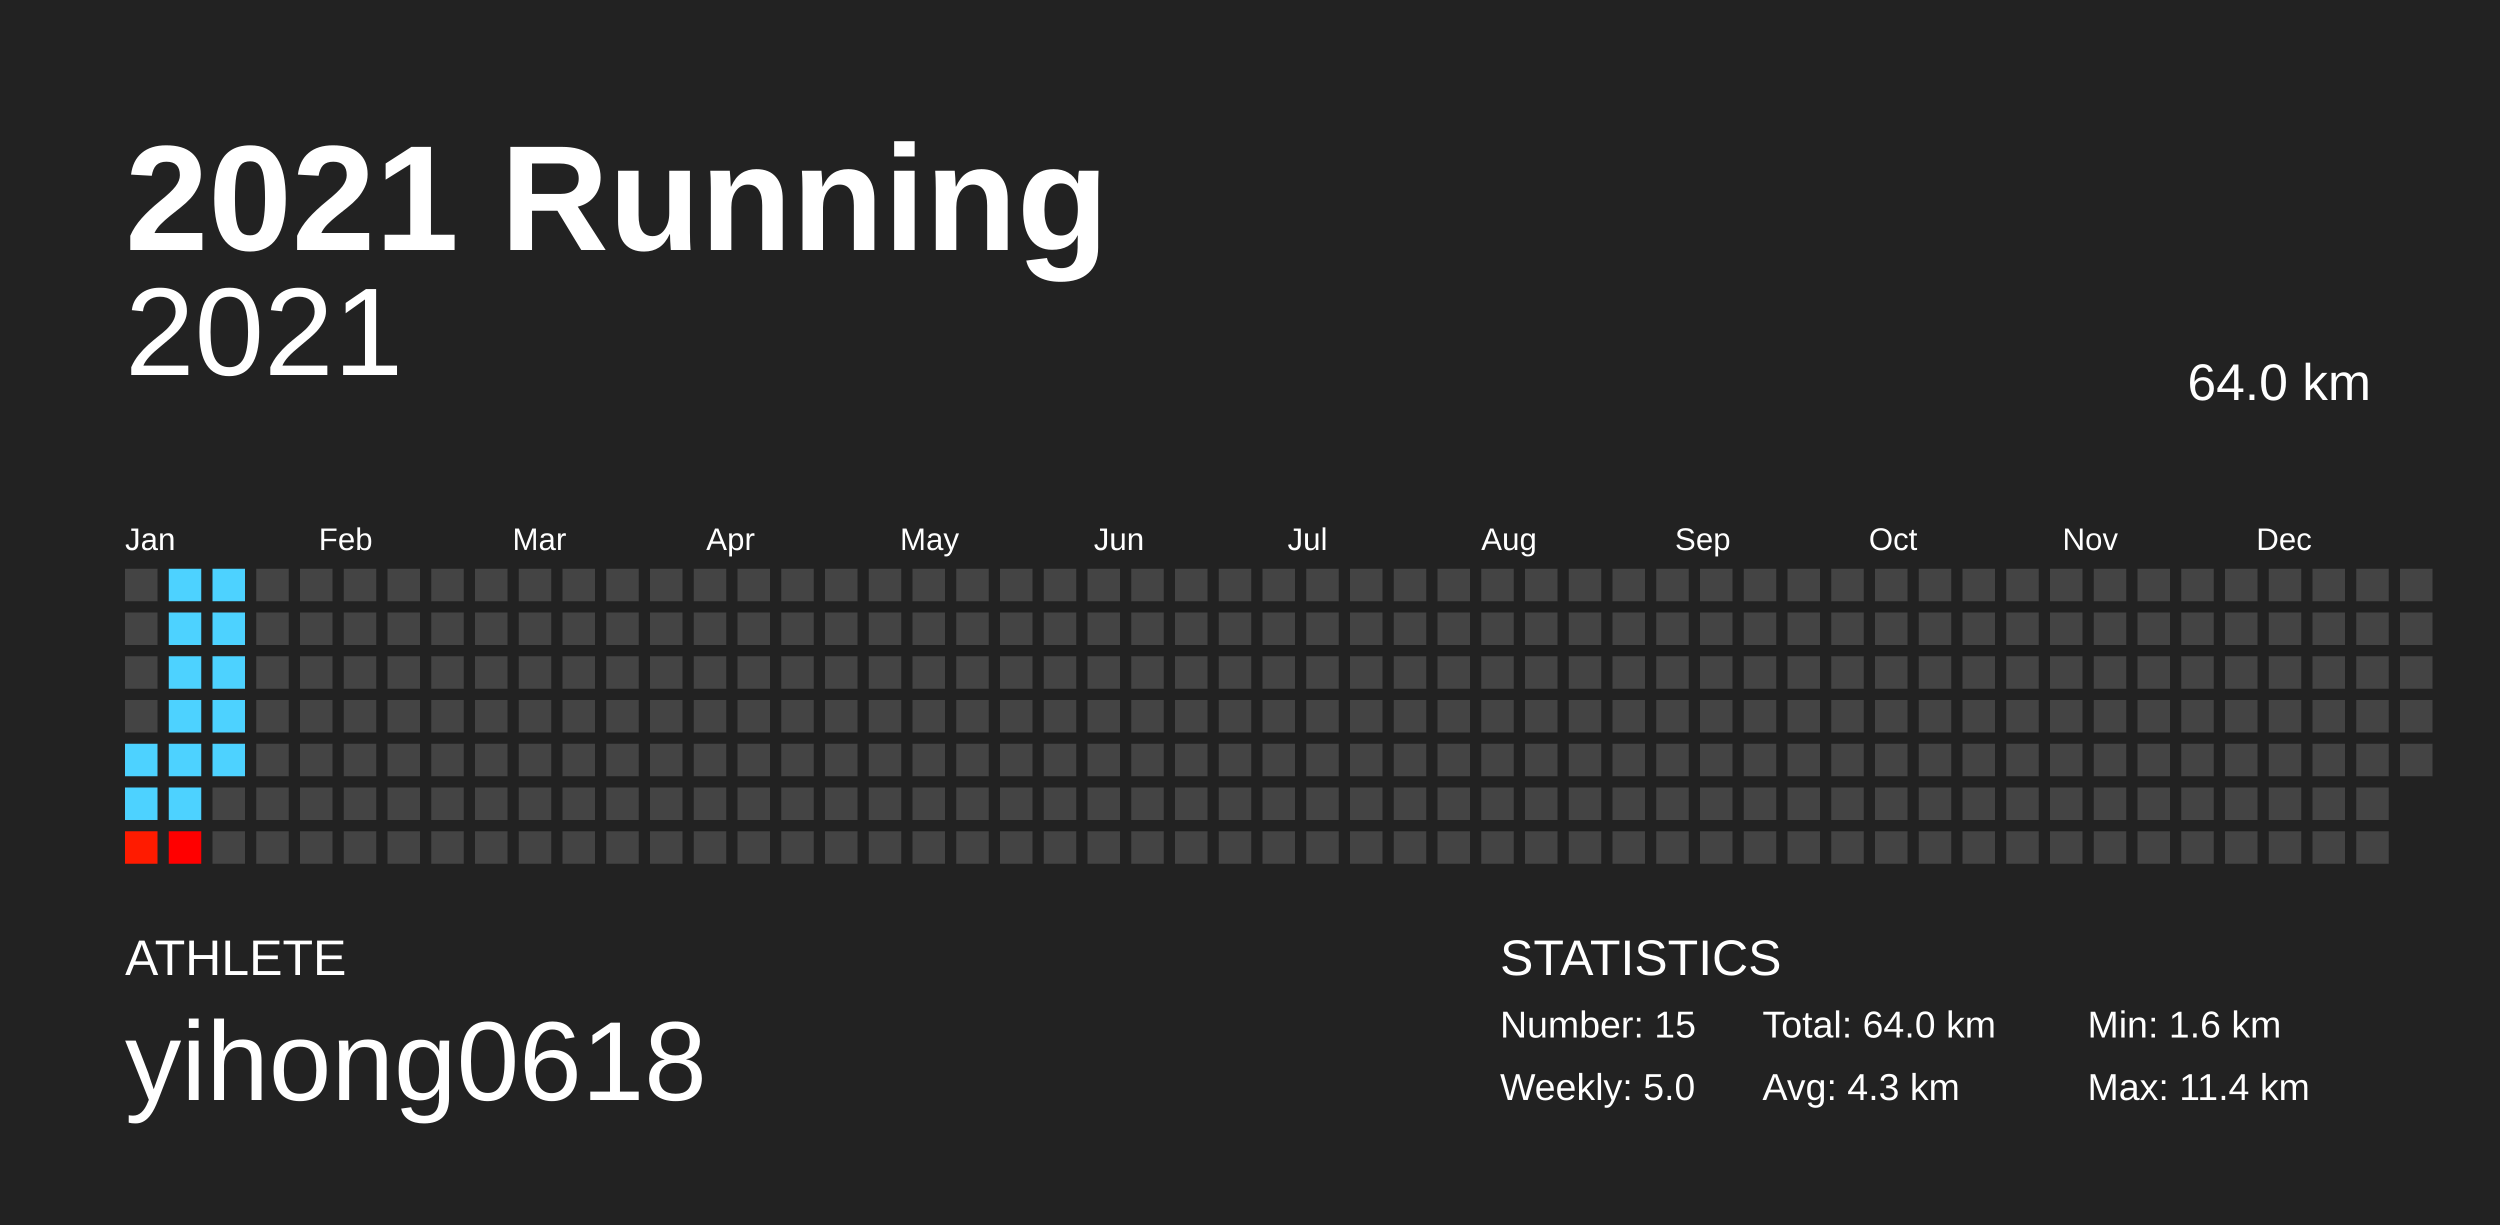
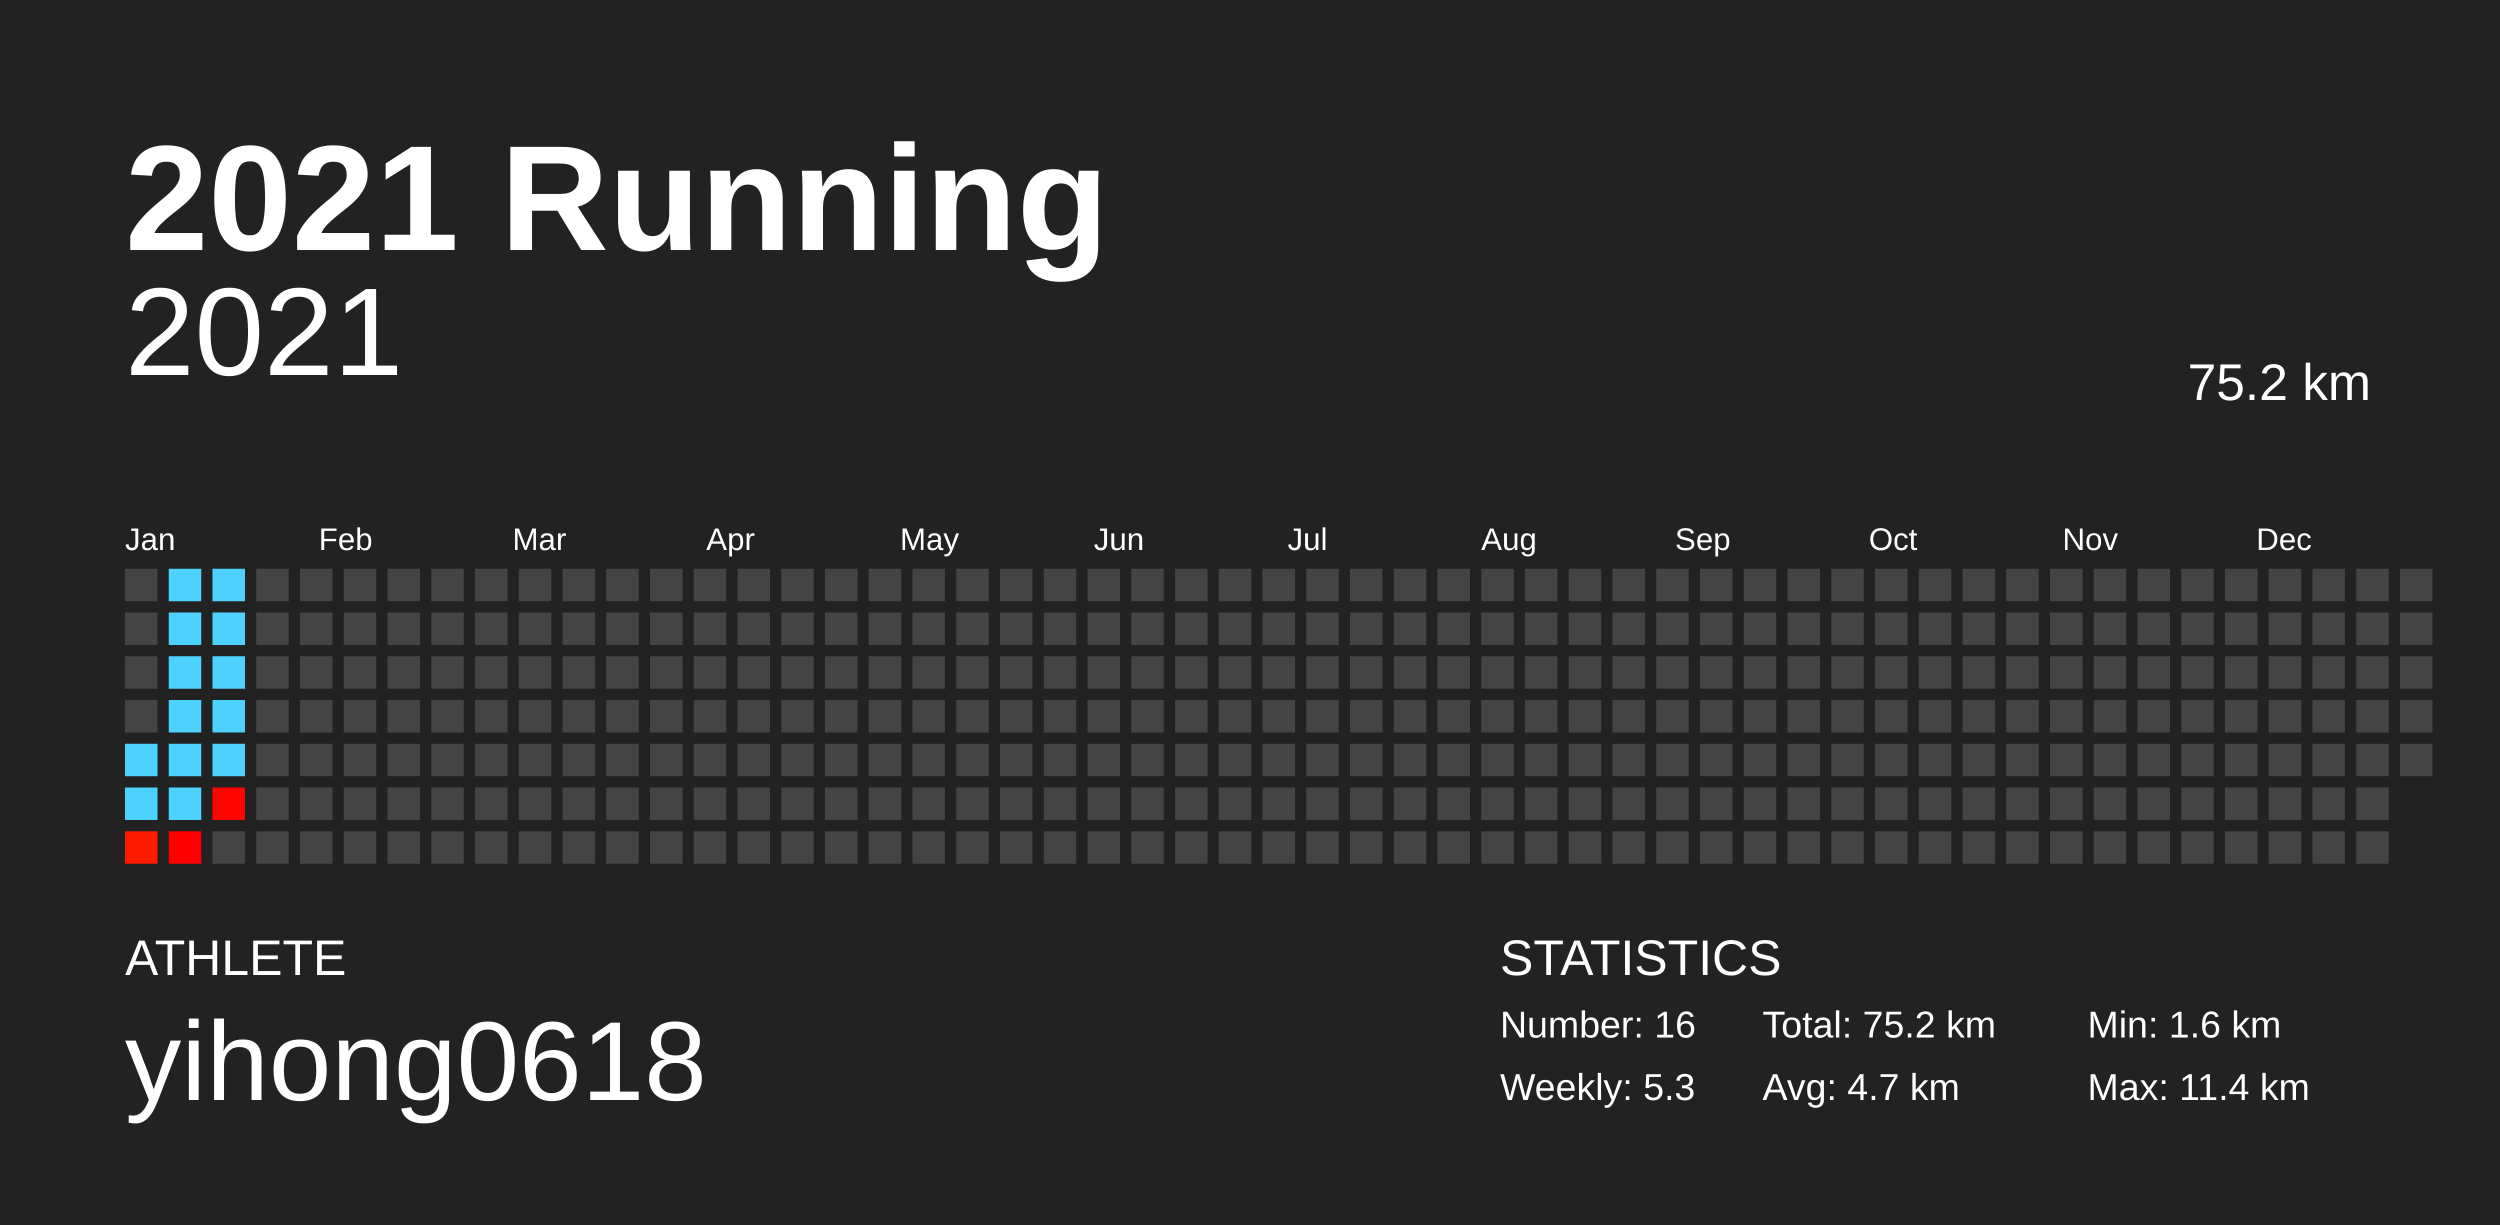
<svg xmlns="http://www.w3.org/2000/svg" baseProfile="full" height="98mm" version="1.1" viewBox="0,0,200,98" width="200mm">
  <defs />
  <rect fill="#222222" height="98" width="200" x="0" y="0" />
  <text fill="#FFFFFF" style="font-size:12px; font-family:Arial; font-weight:bold;" x="10" y="20">2021 Running</text>
  <text fill="#FFFFFF" style="font-size:4px; font-family:Arial" x="10" y="78">ATHLETE</text>
  <text fill="#FFFFFF" style="font-size:9px; font-family:Arial" x="10" y="88">yihong0618</text>
  <text fill="#FFFFFF" style="font-size:4px; font-family:Arial" x="120" y="78">STATISTICS</text>
-   <text fill="#FFFFFF" style="font-size:3px; font-family:Arial" x="120" y="83">Number: 15</text>
-   <text fill="#FFFFFF" style="font-size:3px; font-family:Arial" x="120" y="88">Weekly: 5.0</text>
-   <text fill="#FFFFFF" style="font-size:3px; font-family:Arial" x="141" y="83">Total: 64.0 km</text>
-   <text fill="#FFFFFF" style="font-size:3px; font-family:Arial" x="141" y="88">Avg: 4.3 km</text>
+   <text fill="#FFFFFF" style="font-size:3px; font-family:Arial" x="120" y="83">Number: 16</text>
+   <text fill="#FFFFFF" style="font-size:3px; font-family:Arial" x="120" y="88">Weekly: 5.3</text>
+   <text fill="#FFFFFF" style="font-size:3px; font-family:Arial" x="141" y="83">Total: 75.2 km</text>
+   <text fill="#FFFFFF" style="font-size:3px; font-family:Arial" x="141" y="88">Avg: 4.7 km</text>
  <text fill="#FFFFFF" style="font-size:3px; font-family:Arial" x="167" y="83">Min: 1.6 km</text>
  <text fill="#FFFFFF" style="font-size:3px; font-family:Arial" x="167" y="88">Max: 11.4 km</text>
  <text alignment-baseline="hanging" fill="#FFFFFF" style="font-size:10.0px; font-family:Arial;" x="10" y="30">2021</text>
-   <text alignment-baseline="hanging" fill="#FFFFFF" style="font-size:4.125px; font-family:Arial;" x="175" y="32">64.0 km</text>
+   <text alignment-baseline="hanging" fill="#FFFFFF" style="font-size:4.125px; font-family:Arial;" x="175" y="32">75.2 km</text>
  <text fill="#FFFFFF" style="font-size:2.5px; font-family:Arial" x="10.0" y="44">Jan</text>
  <text fill="#FFFFFF" style="font-size:2.5px; font-family:Arial" x="25.5" y="44">Feb</text>
  <text fill="#FFFFFF" style="font-size:2.5px; font-family:Arial" x="41.0" y="44">Mar</text>
  <text fill="#FFFFFF" style="font-size:2.5px; font-family:Arial" x="56.5" y="44">Apr</text>
  <text fill="#FFFFFF" style="font-size:2.5px; font-family:Arial" x="72.0" y="44">May</text>
  <text fill="#FFFFFF" style="font-size:2.5px; font-family:Arial" x="87.5" y="44">Jun</text>
  <text fill="#FFFFFF" style="font-size:2.5px; font-family:Arial" x="103.0" y="44">Jul</text>
  <text fill="#FFFFFF" style="font-size:2.5px; font-family:Arial" x="118.5" y="44">Aug</text>
  <text fill="#FFFFFF" style="font-size:2.5px; font-family:Arial" x="134.0" y="44">Sep</text>
  <text fill="#FFFFFF" style="font-size:2.5px; font-family:Arial" x="149.5" y="44">Oct</text>
  <text fill="#FFFFFF" style="font-size:2.5px; font-family:Arial" x="165.0" y="44">Nov</text>
  <text fill="#FFFFFF" style="font-size:2.5px; font-family:Arial" x="180.5" y="44">Dec</text>
  <rect fill="#444444" height="2.6" width="2.6" x="10.0" y="45.5" />
  <rect fill="#444444" height="2.6" width="2.6" x="10.0" y="49.0" />
  <rect fill="#444444" height="2.6" width="2.6" x="10.0" y="52.5" />
  <rect fill="#444444" height="2.6" width="2.6" x="10.0" y="56.0" />
  <rect fill="#4dd2ff" height="2.6" width="2.6" x="10.0" y="59.5" />
  <rect fill="#4dd2ff" height="2.6" width="2.6" x="10.0" y="63.0" />
  <rect fill="#ff1b00" height="2.6" width="2.6" x="10.0" y="66.5" />
  <rect fill="#4dd2ff" height="2.6" width="2.6" x="13.5" y="45.5" />
  <rect fill="#4dd2ff" height="2.6" width="2.6" x="13.5" y="49.0" />
  <rect fill="#4dd2ff" height="2.6" width="2.6" x="13.5" y="52.5" />
  <rect fill="#4dd2ff" height="2.6" width="2.6" x="13.5" y="56.0" />
  <rect fill="#4dd2ff" height="2.6" width="2.6" x="13.5" y="59.5" />
  <rect fill="#4dd2ff" height="2.6" width="2.6" x="13.5" y="63.0" />
  <rect fill="#ff0000" height="2.6" width="2.6" x="13.5" y="66.5" />
  <rect fill="#4dd2ff" height="2.6" width="2.6" x="17.0" y="45.5" />
  <rect fill="#4dd2ff" height="2.6" width="2.6" x="17.0" y="49.0" />
  <rect fill="#4dd2ff" height="2.6" width="2.6" x="17.0" y="52.5" />
  <rect fill="#4dd2ff" height="2.6" width="2.6" x="17.0" y="56.0" />
  <rect fill="#4dd2ff" height="2.6" width="2.6" x="17.0" y="59.5" />
-   <rect fill="#444444" height="2.6" width="2.6" x="17.0" y="63.0" />
+   <rect fill="#ff0500" height="2.6" width="2.6" x="17.0" y="63.0" />
  <rect fill="#444444" height="2.6" width="2.6" x="17.0" y="66.5" />
  <rect fill="#444444" height="2.6" width="2.6" x="20.5" y="45.5" />
  <rect fill="#444444" height="2.6" width="2.6" x="20.5" y="49.0" />
  <rect fill="#444444" height="2.6" width="2.6" x="20.5" y="52.5" />
  <rect fill="#444444" height="2.6" width="2.6" x="20.5" y="56.0" />
  <rect fill="#444444" height="2.6" width="2.6" x="20.5" y="59.5" />
  <rect fill="#444444" height="2.6" width="2.6" x="20.5" y="63.0" />
  <rect fill="#444444" height="2.6" width="2.6" x="20.5" y="66.5" />
  <rect fill="#444444" height="2.6" width="2.6" x="24.0" y="45.5" />
  <rect fill="#444444" height="2.6" width="2.6" x="24.0" y="49.0" />
  <rect fill="#444444" height="2.6" width="2.6" x="24.0" y="52.5" />
  <rect fill="#444444" height="2.6" width="2.6" x="24.0" y="56.0" />
  <rect fill="#444444" height="2.6" width="2.6" x="24.0" y="59.5" />
  <rect fill="#444444" height="2.6" width="2.6" x="24.0" y="63.0" />
  <rect fill="#444444" height="2.6" width="2.6" x="24.0" y="66.5" />
  <rect fill="#444444" height="2.6" width="2.6" x="27.5" y="45.5" />
  <rect fill="#444444" height="2.6" width="2.6" x="27.5" y="49.0" />
  <rect fill="#444444" height="2.6" width="2.6" x="27.5" y="52.5" />
  <rect fill="#444444" height="2.6" width="2.6" x="27.5" y="56.0" />
  <rect fill="#444444" height="2.6" width="2.6" x="27.5" y="59.5" />
  <rect fill="#444444" height="2.6" width="2.6" x="27.5" y="63.0" />
  <rect fill="#444444" height="2.6" width="2.6" x="27.5" y="66.5" />
  <rect fill="#444444" height="2.6" width="2.6" x="31.0" y="45.5" />
  <rect fill="#444444" height="2.6" width="2.6" x="31.0" y="49.0" />
  <rect fill="#444444" height="2.6" width="2.6" x="31.0" y="52.5" />
  <rect fill="#444444" height="2.6" width="2.6" x="31.0" y="56.0" />
  <rect fill="#444444" height="2.6" width="2.6" x="31.0" y="59.5" />
  <rect fill="#444444" height="2.6" width="2.6" x="31.0" y="63.0" />
  <rect fill="#444444" height="2.6" width="2.6" x="31.0" y="66.5" />
  <rect fill="#444444" height="2.6" width="2.6" x="34.5" y="45.5" />
  <rect fill="#444444" height="2.6" width="2.6" x="34.5" y="49.0" />
  <rect fill="#444444" height="2.6" width="2.6" x="34.5" y="52.5" />
  <rect fill="#444444" height="2.6" width="2.6" x="34.5" y="56.0" />
  <rect fill="#444444" height="2.6" width="2.6" x="34.5" y="59.5" />
  <rect fill="#444444" height="2.6" width="2.6" x="34.5" y="63.0" />
  <rect fill="#444444" height="2.6" width="2.6" x="34.5" y="66.5" />
  <rect fill="#444444" height="2.6" width="2.6" x="38.0" y="45.5" />
  <rect fill="#444444" height="2.6" width="2.6" x="38.0" y="49.0" />
  <rect fill="#444444" height="2.6" width="2.6" x="38.0" y="52.5" />
  <rect fill="#444444" height="2.6" width="2.6" x="38.0" y="56.0" />
  <rect fill="#444444" height="2.6" width="2.6" x="38.0" y="59.5" />
  <rect fill="#444444" height="2.6" width="2.6" x="38.0" y="63.0" />
  <rect fill="#444444" height="2.6" width="2.6" x="38.0" y="66.5" />
  <rect fill="#444444" height="2.6" width="2.6" x="41.5" y="45.5" />
  <rect fill="#444444" height="2.6" width="2.6" x="41.5" y="49.0" />
  <rect fill="#444444" height="2.6" width="2.6" x="41.5" y="52.5" />
  <rect fill="#444444" height="2.6" width="2.6" x="41.5" y="56.0" />
  <rect fill="#444444" height="2.6" width="2.6" x="41.5" y="59.5" />
  <rect fill="#444444" height="2.6" width="2.6" x="41.5" y="63.0" />
  <rect fill="#444444" height="2.6" width="2.6" x="41.5" y="66.5" />
  <rect fill="#444444" height="2.6" width="2.6" x="45.0" y="45.5" />
  <rect fill="#444444" height="2.6" width="2.6" x="45.0" y="49.0" />
  <rect fill="#444444" height="2.6" width="2.6" x="45.0" y="52.5" />
  <rect fill="#444444" height="2.6" width="2.6" x="45.0" y="56.0" />
  <rect fill="#444444" height="2.6" width="2.6" x="45.0" y="59.5" />
  <rect fill="#444444" height="2.6" width="2.6" x="45.0" y="63.0" />
  <rect fill="#444444" height="2.6" width="2.6" x="45.0" y="66.5" />
  <rect fill="#444444" height="2.6" width="2.6" x="48.5" y="45.5" />
  <rect fill="#444444" height="2.6" width="2.6" x="48.5" y="49.0" />
  <rect fill="#444444" height="2.6" width="2.6" x="48.5" y="52.5" />
  <rect fill="#444444" height="2.6" width="2.6" x="48.5" y="56.0" />
  <rect fill="#444444" height="2.6" width="2.6" x="48.5" y="59.5" />
  <rect fill="#444444" height="2.6" width="2.6" x="48.5" y="63.0" />
  <rect fill="#444444" height="2.6" width="2.6" x="48.5" y="66.5" />
  <rect fill="#444444" height="2.6" width="2.6" x="52.0" y="45.5" />
  <rect fill="#444444" height="2.6" width="2.6" x="52.0" y="49.0" />
  <rect fill="#444444" height="2.6" width="2.6" x="52.0" y="52.5" />
  <rect fill="#444444" height="2.6" width="2.6" x="52.0" y="56.0" />
  <rect fill="#444444" height="2.6" width="2.6" x="52.0" y="59.5" />
  <rect fill="#444444" height="2.6" width="2.6" x="52.0" y="63.0" />
  <rect fill="#444444" height="2.6" width="2.6" x="52.0" y="66.5" />
  <rect fill="#444444" height="2.6" width="2.6" x="55.5" y="45.5" />
  <rect fill="#444444" height="2.6" width="2.6" x="55.5" y="49.0" />
  <rect fill="#444444" height="2.6" width="2.6" x="55.5" y="52.5" />
  <rect fill="#444444" height="2.6" width="2.6" x="55.5" y="56.0" />
  <rect fill="#444444" height="2.6" width="2.6" x="55.5" y="59.5" />
  <rect fill="#444444" height="2.6" width="2.6" x="55.5" y="63.0" />
  <rect fill="#444444" height="2.6" width="2.6" x="55.5" y="66.5" />
  <rect fill="#444444" height="2.6" width="2.6" x="59.0" y="45.5" />
  <rect fill="#444444" height="2.6" width="2.6" x="59.0" y="49.0" />
  <rect fill="#444444" height="2.6" width="2.6" x="59.0" y="52.5" />
  <rect fill="#444444" height="2.6" width="2.6" x="59.0" y="56.0" />
  <rect fill="#444444" height="2.6" width="2.6" x="59.0" y="59.5" />
  <rect fill="#444444" height="2.6" width="2.6" x="59.0" y="63.0" />
  <rect fill="#444444" height="2.6" width="2.6" x="59.0" y="66.5" />
  <rect fill="#444444" height="2.6" width="2.6" x="62.5" y="45.5" />
  <rect fill="#444444" height="2.6" width="2.6" x="62.5" y="49.0" />
  <rect fill="#444444" height="2.6" width="2.6" x="62.5" y="52.5" />
  <rect fill="#444444" height="2.6" width="2.6" x="62.5" y="56.0" />
  <rect fill="#444444" height="2.6" width="2.6" x="62.5" y="59.5" />
  <rect fill="#444444" height="2.6" width="2.6" x="62.5" y="63.0" />
  <rect fill="#444444" height="2.6" width="2.6" x="62.5" y="66.5" />
  <rect fill="#444444" height="2.6" width="2.6" x="66.0" y="45.5" />
  <rect fill="#444444" height="2.6" width="2.6" x="66.0" y="49.0" />
  <rect fill="#444444" height="2.6" width="2.6" x="66.0" y="52.5" />
  <rect fill="#444444" height="2.6" width="2.6" x="66.0" y="56.0" />
  <rect fill="#444444" height="2.6" width="2.6" x="66.0" y="59.5" />
  <rect fill="#444444" height="2.6" width="2.6" x="66.0" y="63.0" />
  <rect fill="#444444" height="2.6" width="2.6" x="66.0" y="66.5" />
  <rect fill="#444444" height="2.6" width="2.6" x="69.5" y="45.5" />
  <rect fill="#444444" height="2.6" width="2.6" x="69.5" y="49.0" />
  <rect fill="#444444" height="2.6" width="2.6" x="69.5" y="52.5" />
  <rect fill="#444444" height="2.6" width="2.6" x="69.5" y="56.0" />
  <rect fill="#444444" height="2.6" width="2.6" x="69.5" y="59.5" />
  <rect fill="#444444" height="2.6" width="2.6" x="69.5" y="63.0" />
  <rect fill="#444444" height="2.6" width="2.6" x="69.5" y="66.5" />
  <rect fill="#444444" height="2.6" width="2.6" x="73.0" y="45.5" />
  <rect fill="#444444" height="2.6" width="2.6" x="73.0" y="49.0" />
  <rect fill="#444444" height="2.6" width="2.6" x="73.0" y="52.5" />
  <rect fill="#444444" height="2.6" width="2.6" x="73.0" y="56.0" />
  <rect fill="#444444" height="2.6" width="2.6" x="73.0" y="59.5" />
  <rect fill="#444444" height="2.6" width="2.6" x="73.0" y="63.0" />
  <rect fill="#444444" height="2.6" width="2.6" x="73.0" y="66.5" />
  <rect fill="#444444" height="2.6" width="2.6" x="76.5" y="45.5" />
  <rect fill="#444444" height="2.6" width="2.6" x="76.5" y="49.0" />
  <rect fill="#444444" height="2.6" width="2.6" x="76.5" y="52.5" />
  <rect fill="#444444" height="2.6" width="2.6" x="76.5" y="56.0" />
  <rect fill="#444444" height="2.6" width="2.6" x="76.5" y="59.5" />
  <rect fill="#444444" height="2.6" width="2.6" x="76.5" y="63.0" />
  <rect fill="#444444" height="2.6" width="2.6" x="76.5" y="66.5" />
  <rect fill="#444444" height="2.6" width="2.6" x="80.0" y="45.5" />
  <rect fill="#444444" height="2.6" width="2.6" x="80.0" y="49.0" />
  <rect fill="#444444" height="2.6" width="2.6" x="80.0" y="52.5" />
  <rect fill="#444444" height="2.6" width="2.6" x="80.0" y="56.0" />
  <rect fill="#444444" height="2.6" width="2.6" x="80.0" y="59.5" />
  <rect fill="#444444" height="2.6" width="2.6" x="80.0" y="63.0" />
  <rect fill="#444444" height="2.6" width="2.6" x="80.0" y="66.5" />
  <rect fill="#444444" height="2.6" width="2.6" x="83.5" y="45.5" />
  <rect fill="#444444" height="2.6" width="2.6" x="83.5" y="49.0" />
  <rect fill="#444444" height="2.6" width="2.6" x="83.5" y="52.5" />
  <rect fill="#444444" height="2.6" width="2.6" x="83.5" y="56.0" />
  <rect fill="#444444" height="2.6" width="2.6" x="83.5" y="59.5" />
  <rect fill="#444444" height="2.6" width="2.6" x="83.5" y="63.0" />
  <rect fill="#444444" height="2.6" width="2.6" x="83.5" y="66.5" />
  <rect fill="#444444" height="2.6" width="2.6" x="87.0" y="45.5" />
  <rect fill="#444444" height="2.6" width="2.6" x="87.0" y="49.0" />
  <rect fill="#444444" height="2.6" width="2.6" x="87.0" y="52.5" />
  <rect fill="#444444" height="2.6" width="2.6" x="87.0" y="56.0" />
  <rect fill="#444444" height="2.6" width="2.6" x="87.0" y="59.5" />
  <rect fill="#444444" height="2.6" width="2.6" x="87.0" y="63.0" />
  <rect fill="#444444" height="2.6" width="2.6" x="87.0" y="66.5" />
  <rect fill="#444444" height="2.6" width="2.6" x="90.5" y="45.5" />
  <rect fill="#444444" height="2.6" width="2.6" x="90.5" y="49.0" />
  <rect fill="#444444" height="2.6" width="2.6" x="90.5" y="52.5" />
  <rect fill="#444444" height="2.6" width="2.6" x="90.5" y="56.0" />
  <rect fill="#444444" height="2.6" width="2.6" x="90.5" y="59.5" />
  <rect fill="#444444" height="2.6" width="2.6" x="90.5" y="63.0" />
  <rect fill="#444444" height="2.6" width="2.6" x="90.5" y="66.5" />
  <rect fill="#444444" height="2.6" width="2.6" x="94.0" y="45.5" />
  <rect fill="#444444" height="2.6" width="2.6" x="94.0" y="49.0" />
  <rect fill="#444444" height="2.6" width="2.6" x="94.0" y="52.5" />
  <rect fill="#444444" height="2.6" width="2.6" x="94.0" y="56.0" />
  <rect fill="#444444" height="2.6" width="2.6" x="94.0" y="59.5" />
  <rect fill="#444444" height="2.6" width="2.6" x="94.0" y="63.0" />
  <rect fill="#444444" height="2.6" width="2.6" x="94.0" y="66.5" />
  <rect fill="#444444" height="2.6" width="2.6" x="97.5" y="45.5" />
  <rect fill="#444444" height="2.6" width="2.6" x="97.5" y="49.0" />
  <rect fill="#444444" height="2.6" width="2.6" x="97.5" y="52.5" />
  <rect fill="#444444" height="2.6" width="2.6" x="97.5" y="56.0" />
  <rect fill="#444444" height="2.6" width="2.6" x="97.5" y="59.5" />
  <rect fill="#444444" height="2.6" width="2.6" x="97.5" y="63.0" />
  <rect fill="#444444" height="2.6" width="2.6" x="97.5" y="66.5" />
  <rect fill="#444444" height="2.6" width="2.6" x="101.0" y="45.5" />
  <rect fill="#444444" height="2.6" width="2.6" x="101.0" y="49.0" />
  <rect fill="#444444" height="2.6" width="2.6" x="101.0" y="52.5" />
  <rect fill="#444444" height="2.6" width="2.6" x="101.0" y="56.0" />
  <rect fill="#444444" height="2.6" width="2.6" x="101.0" y="59.5" />
  <rect fill="#444444" height="2.6" width="2.6" x="101.0" y="63.0" />
  <rect fill="#444444" height="2.6" width="2.6" x="101.0" y="66.5" />
  <rect fill="#444444" height="2.6" width="2.6" x="104.5" y="45.5" />
  <rect fill="#444444" height="2.6" width="2.6" x="104.5" y="49.0" />
  <rect fill="#444444" height="2.6" width="2.6" x="104.5" y="52.5" />
  <rect fill="#444444" height="2.6" width="2.6" x="104.5" y="56.0" />
  <rect fill="#444444" height="2.6" width="2.6" x="104.5" y="59.5" />
  <rect fill="#444444" height="2.6" width="2.6" x="104.5" y="63.0" />
  <rect fill="#444444" height="2.6" width="2.6" x="104.5" y="66.5" />
  <rect fill="#444444" height="2.6" width="2.6" x="108.0" y="45.5" />
  <rect fill="#444444" height="2.6" width="2.6" x="108.0" y="49.0" />
  <rect fill="#444444" height="2.6" width="2.6" x="108.0" y="52.5" />
  <rect fill="#444444" height="2.6" width="2.6" x="108.0" y="56.0" />
  <rect fill="#444444" height="2.6" width="2.6" x="108.0" y="59.5" />
  <rect fill="#444444" height="2.6" width="2.6" x="108.0" y="63.0" />
  <rect fill="#444444" height="2.6" width="2.6" x="108.0" y="66.5" />
  <rect fill="#444444" height="2.6" width="2.6" x="111.5" y="45.5" />
  <rect fill="#444444" height="2.6" width="2.6" x="111.5" y="49.0" />
  <rect fill="#444444" height="2.6" width="2.6" x="111.5" y="52.5" />
  <rect fill="#444444" height="2.6" width="2.6" x="111.5" y="56.0" />
  <rect fill="#444444" height="2.6" width="2.6" x="111.5" y="59.5" />
  <rect fill="#444444" height="2.6" width="2.6" x="111.5" y="63.0" />
  <rect fill="#444444" height="2.6" width="2.6" x="111.5" y="66.5" />
  <rect fill="#444444" height="2.6" width="2.6" x="115.0" y="45.5" />
  <rect fill="#444444" height="2.6" width="2.6" x="115.0" y="49.0" />
  <rect fill="#444444" height="2.6" width="2.6" x="115.0" y="52.5" />
  <rect fill="#444444" height="2.6" width="2.6" x="115.0" y="56.0" />
  <rect fill="#444444" height="2.6" width="2.6" x="115.0" y="59.5" />
  <rect fill="#444444" height="2.6" width="2.6" x="115.0" y="63.0" />
  <rect fill="#444444" height="2.6" width="2.6" x="115.0" y="66.5" />
  <rect fill="#444444" height="2.6" width="2.6" x="118.5" y="45.5" />
  <rect fill="#444444" height="2.6" width="2.6" x="118.5" y="49.0" />
  <rect fill="#444444" height="2.6" width="2.6" x="118.5" y="52.5" />
  <rect fill="#444444" height="2.6" width="2.6" x="118.5" y="56.0" />
  <rect fill="#444444" height="2.6" width="2.6" x="118.5" y="59.5" />
  <rect fill="#444444" height="2.6" width="2.6" x="118.5" y="63.0" />
  <rect fill="#444444" height="2.6" width="2.6" x="118.5" y="66.5" />
  <rect fill="#444444" height="2.6" width="2.6" x="122.0" y="45.5" />
  <rect fill="#444444" height="2.6" width="2.6" x="122.0" y="49.0" />
  <rect fill="#444444" height="2.6" width="2.6" x="122.0" y="52.5" />
  <rect fill="#444444" height="2.6" width="2.6" x="122.0" y="56.0" />
  <rect fill="#444444" height="2.6" width="2.6" x="122.0" y="59.5" />
  <rect fill="#444444" height="2.6" width="2.6" x="122.0" y="63.0" />
  <rect fill="#444444" height="2.6" width="2.6" x="122.0" y="66.5" />
  <rect fill="#444444" height="2.6" width="2.6" x="125.5" y="45.5" />
  <rect fill="#444444" height="2.6" width="2.6" x="125.5" y="49.0" />
  <rect fill="#444444" height="2.6" width="2.6" x="125.5" y="52.5" />
  <rect fill="#444444" height="2.6" width="2.6" x="125.5" y="56.0" />
  <rect fill="#444444" height="2.6" width="2.6" x="125.5" y="59.5" />
  <rect fill="#444444" height="2.6" width="2.6" x="125.5" y="63.0" />
  <rect fill="#444444" height="2.6" width="2.6" x="125.5" y="66.5" />
  <rect fill="#444444" height="2.6" width="2.6" x="129.0" y="45.5" />
  <rect fill="#444444" height="2.6" width="2.6" x="129.0" y="49.0" />
  <rect fill="#444444" height="2.6" width="2.6" x="129.0" y="52.5" />
  <rect fill="#444444" height="2.6" width="2.6" x="129.0" y="56.0" />
  <rect fill="#444444" height="2.6" width="2.6" x="129.0" y="59.5" />
  <rect fill="#444444" height="2.6" width="2.6" x="129.0" y="63.0" />
  <rect fill="#444444" height="2.6" width="2.6" x="129.0" y="66.5" />
  <rect fill="#444444" height="2.6" width="2.6" x="132.5" y="45.5" />
  <rect fill="#444444" height="2.6" width="2.6" x="132.5" y="49.0" />
  <rect fill="#444444" height="2.6" width="2.6" x="132.5" y="52.5" />
  <rect fill="#444444" height="2.6" width="2.6" x="132.5" y="56.0" />
  <rect fill="#444444" height="2.6" width="2.6" x="132.5" y="59.5" />
  <rect fill="#444444" height="2.6" width="2.6" x="132.5" y="63.0" />
  <rect fill="#444444" height="2.6" width="2.6" x="132.5" y="66.5" />
  <rect fill="#444444" height="2.6" width="2.6" x="136.0" y="45.5" />
  <rect fill="#444444" height="2.6" width="2.6" x="136.0" y="49.0" />
  <rect fill="#444444" height="2.6" width="2.6" x="136.0" y="52.5" />
  <rect fill="#444444" height="2.6" width="2.6" x="136.0" y="56.0" />
  <rect fill="#444444" height="2.6" width="2.6" x="136.0" y="59.5" />
  <rect fill="#444444" height="2.6" width="2.6" x="136.0" y="63.0" />
  <rect fill="#444444" height="2.6" width="2.6" x="136.0" y="66.5" />
  <rect fill="#444444" height="2.6" width="2.6" x="139.5" y="45.5" />
  <rect fill="#444444" height="2.6" width="2.6" x="139.5" y="49.0" />
  <rect fill="#444444" height="2.6" width="2.6" x="139.5" y="52.5" />
  <rect fill="#444444" height="2.6" width="2.6" x="139.5" y="56.0" />
  <rect fill="#444444" height="2.6" width="2.6" x="139.5" y="59.5" />
  <rect fill="#444444" height="2.6" width="2.6" x="139.5" y="63.0" />
  <rect fill="#444444" height="2.6" width="2.6" x="139.5" y="66.5" />
  <rect fill="#444444" height="2.6" width="2.6" x="143.0" y="45.5" />
  <rect fill="#444444" height="2.6" width="2.6" x="143.0" y="49.0" />
  <rect fill="#444444" height="2.6" width="2.6" x="143.0" y="52.5" />
  <rect fill="#444444" height="2.6" width="2.6" x="143.0" y="56.0" />
  <rect fill="#444444" height="2.6" width="2.6" x="143.0" y="59.5" />
  <rect fill="#444444" height="2.6" width="2.6" x="143.0" y="63.0" />
  <rect fill="#444444" height="2.6" width="2.6" x="143.0" y="66.5" />
  <rect fill="#444444" height="2.6" width="2.6" x="146.5" y="45.5" />
  <rect fill="#444444" height="2.6" width="2.6" x="146.5" y="49.0" />
  <rect fill="#444444" height="2.6" width="2.6" x="146.5" y="52.5" />
  <rect fill="#444444" height="2.6" width="2.6" x="146.5" y="56.0" />
  <rect fill="#444444" height="2.6" width="2.6" x="146.5" y="59.5" />
  <rect fill="#444444" height="2.6" width="2.6" x="146.5" y="63.0" />
  <rect fill="#444444" height="2.6" width="2.6" x="146.5" y="66.5" />
  <rect fill="#444444" height="2.6" width="2.6" x="150.0" y="45.5" />
  <rect fill="#444444" height="2.6" width="2.6" x="150.0" y="49.0" />
  <rect fill="#444444" height="2.6" width="2.6" x="150.0" y="52.5" />
  <rect fill="#444444" height="2.6" width="2.6" x="150.0" y="56.0" />
  <rect fill="#444444" height="2.6" width="2.6" x="150.0" y="59.5" />
  <rect fill="#444444" height="2.6" width="2.6" x="150.0" y="63.0" />
  <rect fill="#444444" height="2.6" width="2.6" x="150.0" y="66.5" />
  <rect fill="#444444" height="2.6" width="2.6" x="153.5" y="45.5" />
  <rect fill="#444444" height="2.6" width="2.6" x="153.5" y="49.0" />
  <rect fill="#444444" height="2.6" width="2.6" x="153.5" y="52.5" />
  <rect fill="#444444" height="2.6" width="2.6" x="153.5" y="56.0" />
  <rect fill="#444444" height="2.6" width="2.6" x="153.5" y="59.5" />
  <rect fill="#444444" height="2.6" width="2.6" x="153.5" y="63.0" />
  <rect fill="#444444" height="2.6" width="2.6" x="153.5" y="66.5" />
  <rect fill="#444444" height="2.6" width="2.6" x="157.0" y="45.5" />
  <rect fill="#444444" height="2.6" width="2.6" x="157.0" y="49.0" />
  <rect fill="#444444" height="2.6" width="2.6" x="157.0" y="52.5" />
  <rect fill="#444444" height="2.6" width="2.6" x="157.0" y="56.0" />
  <rect fill="#444444" height="2.6" width="2.6" x="157.0" y="59.5" />
  <rect fill="#444444" height="2.6" width="2.6" x="157.0" y="63.0" />
  <rect fill="#444444" height="2.6" width="2.6" x="157.0" y="66.5" />
  <rect fill="#444444" height="2.6" width="2.6" x="160.5" y="45.5" />
  <rect fill="#444444" height="2.6" width="2.6" x="160.5" y="49.0" />
  <rect fill="#444444" height="2.6" width="2.6" x="160.5" y="52.5" />
  <rect fill="#444444" height="2.6" width="2.6" x="160.5" y="56.0" />
  <rect fill="#444444" height="2.6" width="2.6" x="160.5" y="59.5" />
  <rect fill="#444444" height="2.6" width="2.6" x="160.5" y="63.0" />
  <rect fill="#444444" height="2.6" width="2.6" x="160.5" y="66.5" />
  <rect fill="#444444" height="2.6" width="2.6" x="164.0" y="45.5" />
  <rect fill="#444444" height="2.6" width="2.6" x="164.0" y="49.0" />
  <rect fill="#444444" height="2.6" width="2.6" x="164.0" y="52.5" />
  <rect fill="#444444" height="2.6" width="2.6" x="164.0" y="56.0" />
  <rect fill="#444444" height="2.6" width="2.6" x="164.0" y="59.5" />
  <rect fill="#444444" height="2.6" width="2.6" x="164.0" y="63.0" />
  <rect fill="#444444" height="2.6" width="2.6" x="164.0" y="66.5" />
  <rect fill="#444444" height="2.6" width="2.6" x="167.5" y="45.5" />
  <rect fill="#444444" height="2.6" width="2.6" x="167.5" y="49.0" />
  <rect fill="#444444" height="2.6" width="2.6" x="167.5" y="52.5" />
  <rect fill="#444444" height="2.6" width="2.6" x="167.5" y="56.0" />
  <rect fill="#444444" height="2.6" width="2.6" x="167.5" y="59.5" />
  <rect fill="#444444" height="2.6" width="2.6" x="167.5" y="63.0" />
  <rect fill="#444444" height="2.6" width="2.6" x="167.5" y="66.5" />
  <rect fill="#444444" height="2.6" width="2.6" x="171.0" y="45.5" />
  <rect fill="#444444" height="2.6" width="2.6" x="171.0" y="49.0" />
  <rect fill="#444444" height="2.6" width="2.6" x="171.0" y="52.5" />
  <rect fill="#444444" height="2.6" width="2.6" x="171.0" y="56.0" />
  <rect fill="#444444" height="2.6" width="2.6" x="171.0" y="59.5" />
  <rect fill="#444444" height="2.6" width="2.6" x="171.0" y="63.0" />
  <rect fill="#444444" height="2.6" width="2.6" x="171.0" y="66.5" />
  <rect fill="#444444" height="2.6" width="2.6" x="174.5" y="45.5" />
  <rect fill="#444444" height="2.6" width="2.6" x="174.5" y="49.0" />
  <rect fill="#444444" height="2.6" width="2.6" x="174.5" y="52.5" />
  <rect fill="#444444" height="2.6" width="2.6" x="174.5" y="56.0" />
  <rect fill="#444444" height="2.6" width="2.6" x="174.5" y="59.5" />
  <rect fill="#444444" height="2.6" width="2.6" x="174.5" y="63.0" />
  <rect fill="#444444" height="2.6" width="2.6" x="174.5" y="66.5" />
  <rect fill="#444444" height="2.6" width="2.6" x="178.0" y="45.5" />
  <rect fill="#444444" height="2.6" width="2.6" x="178.0" y="49.0" />
  <rect fill="#444444" height="2.6" width="2.6" x="178.0" y="52.5" />
  <rect fill="#444444" height="2.6" width="2.6" x="178.0" y="56.0" />
  <rect fill="#444444" height="2.6" width="2.6" x="178.0" y="59.5" />
  <rect fill="#444444" height="2.6" width="2.6" x="178.0" y="63.0" />
  <rect fill="#444444" height="2.6" width="2.6" x="178.0" y="66.5" />
  <rect fill="#444444" height="2.6" width="2.6" x="181.5" y="45.5" />
  <rect fill="#444444" height="2.6" width="2.6" x="181.5" y="49.0" />
  <rect fill="#444444" height="2.6" width="2.6" x="181.5" y="52.5" />
  <rect fill="#444444" height="2.6" width="2.6" x="181.5" y="56.0" />
  <rect fill="#444444" height="2.6" width="2.6" x="181.5" y="59.5" />
  <rect fill="#444444" height="2.6" width="2.6" x="181.5" y="63.0" />
  <rect fill="#444444" height="2.6" width="2.6" x="181.5" y="66.5" />
  <rect fill="#444444" height="2.6" width="2.6" x="185.0" y="45.5" />
  <rect fill="#444444" height="2.6" width="2.6" x="185.0" y="49.0" />
  <rect fill="#444444" height="2.6" width="2.6" x="185.0" y="52.5" />
  <rect fill="#444444" height="2.6" width="2.6" x="185.0" y="56.0" />
  <rect fill="#444444" height="2.6" width="2.6" x="185.0" y="59.5" />
  <rect fill="#444444" height="2.6" width="2.6" x="185.0" y="63.0" />
  <rect fill="#444444" height="2.6" width="2.6" x="185.0" y="66.5" />
  <rect fill="#444444" height="2.6" width="2.6" x="188.5" y="45.5" />
  <rect fill="#444444" height="2.6" width="2.6" x="188.5" y="49.0" />
  <rect fill="#444444" height="2.6" width="2.6" x="188.5" y="52.5" />
  <rect fill="#444444" height="2.6" width="2.6" x="188.5" y="56.0" />
  <rect fill="#444444" height="2.6" width="2.6" x="188.5" y="59.5" />
  <rect fill="#444444" height="2.6" width="2.6" x="188.5" y="63.0" />
  <rect fill="#444444" height="2.6" width="2.6" x="188.5" y="66.5" />
  <rect fill="#444444" height="2.6" width="2.6" x="192.0" y="45.5" />
  <rect fill="#444444" height="2.6" width="2.6" x="192.0" y="49.0" />
  <rect fill="#444444" height="2.6" width="2.6" x="192.0" y="52.5" />
  <rect fill="#444444" height="2.6" width="2.6" x="192.0" y="56.0" />
  <rect fill="#444444" height="2.6" width="2.6" x="192.0" y="59.5" />
</svg>
